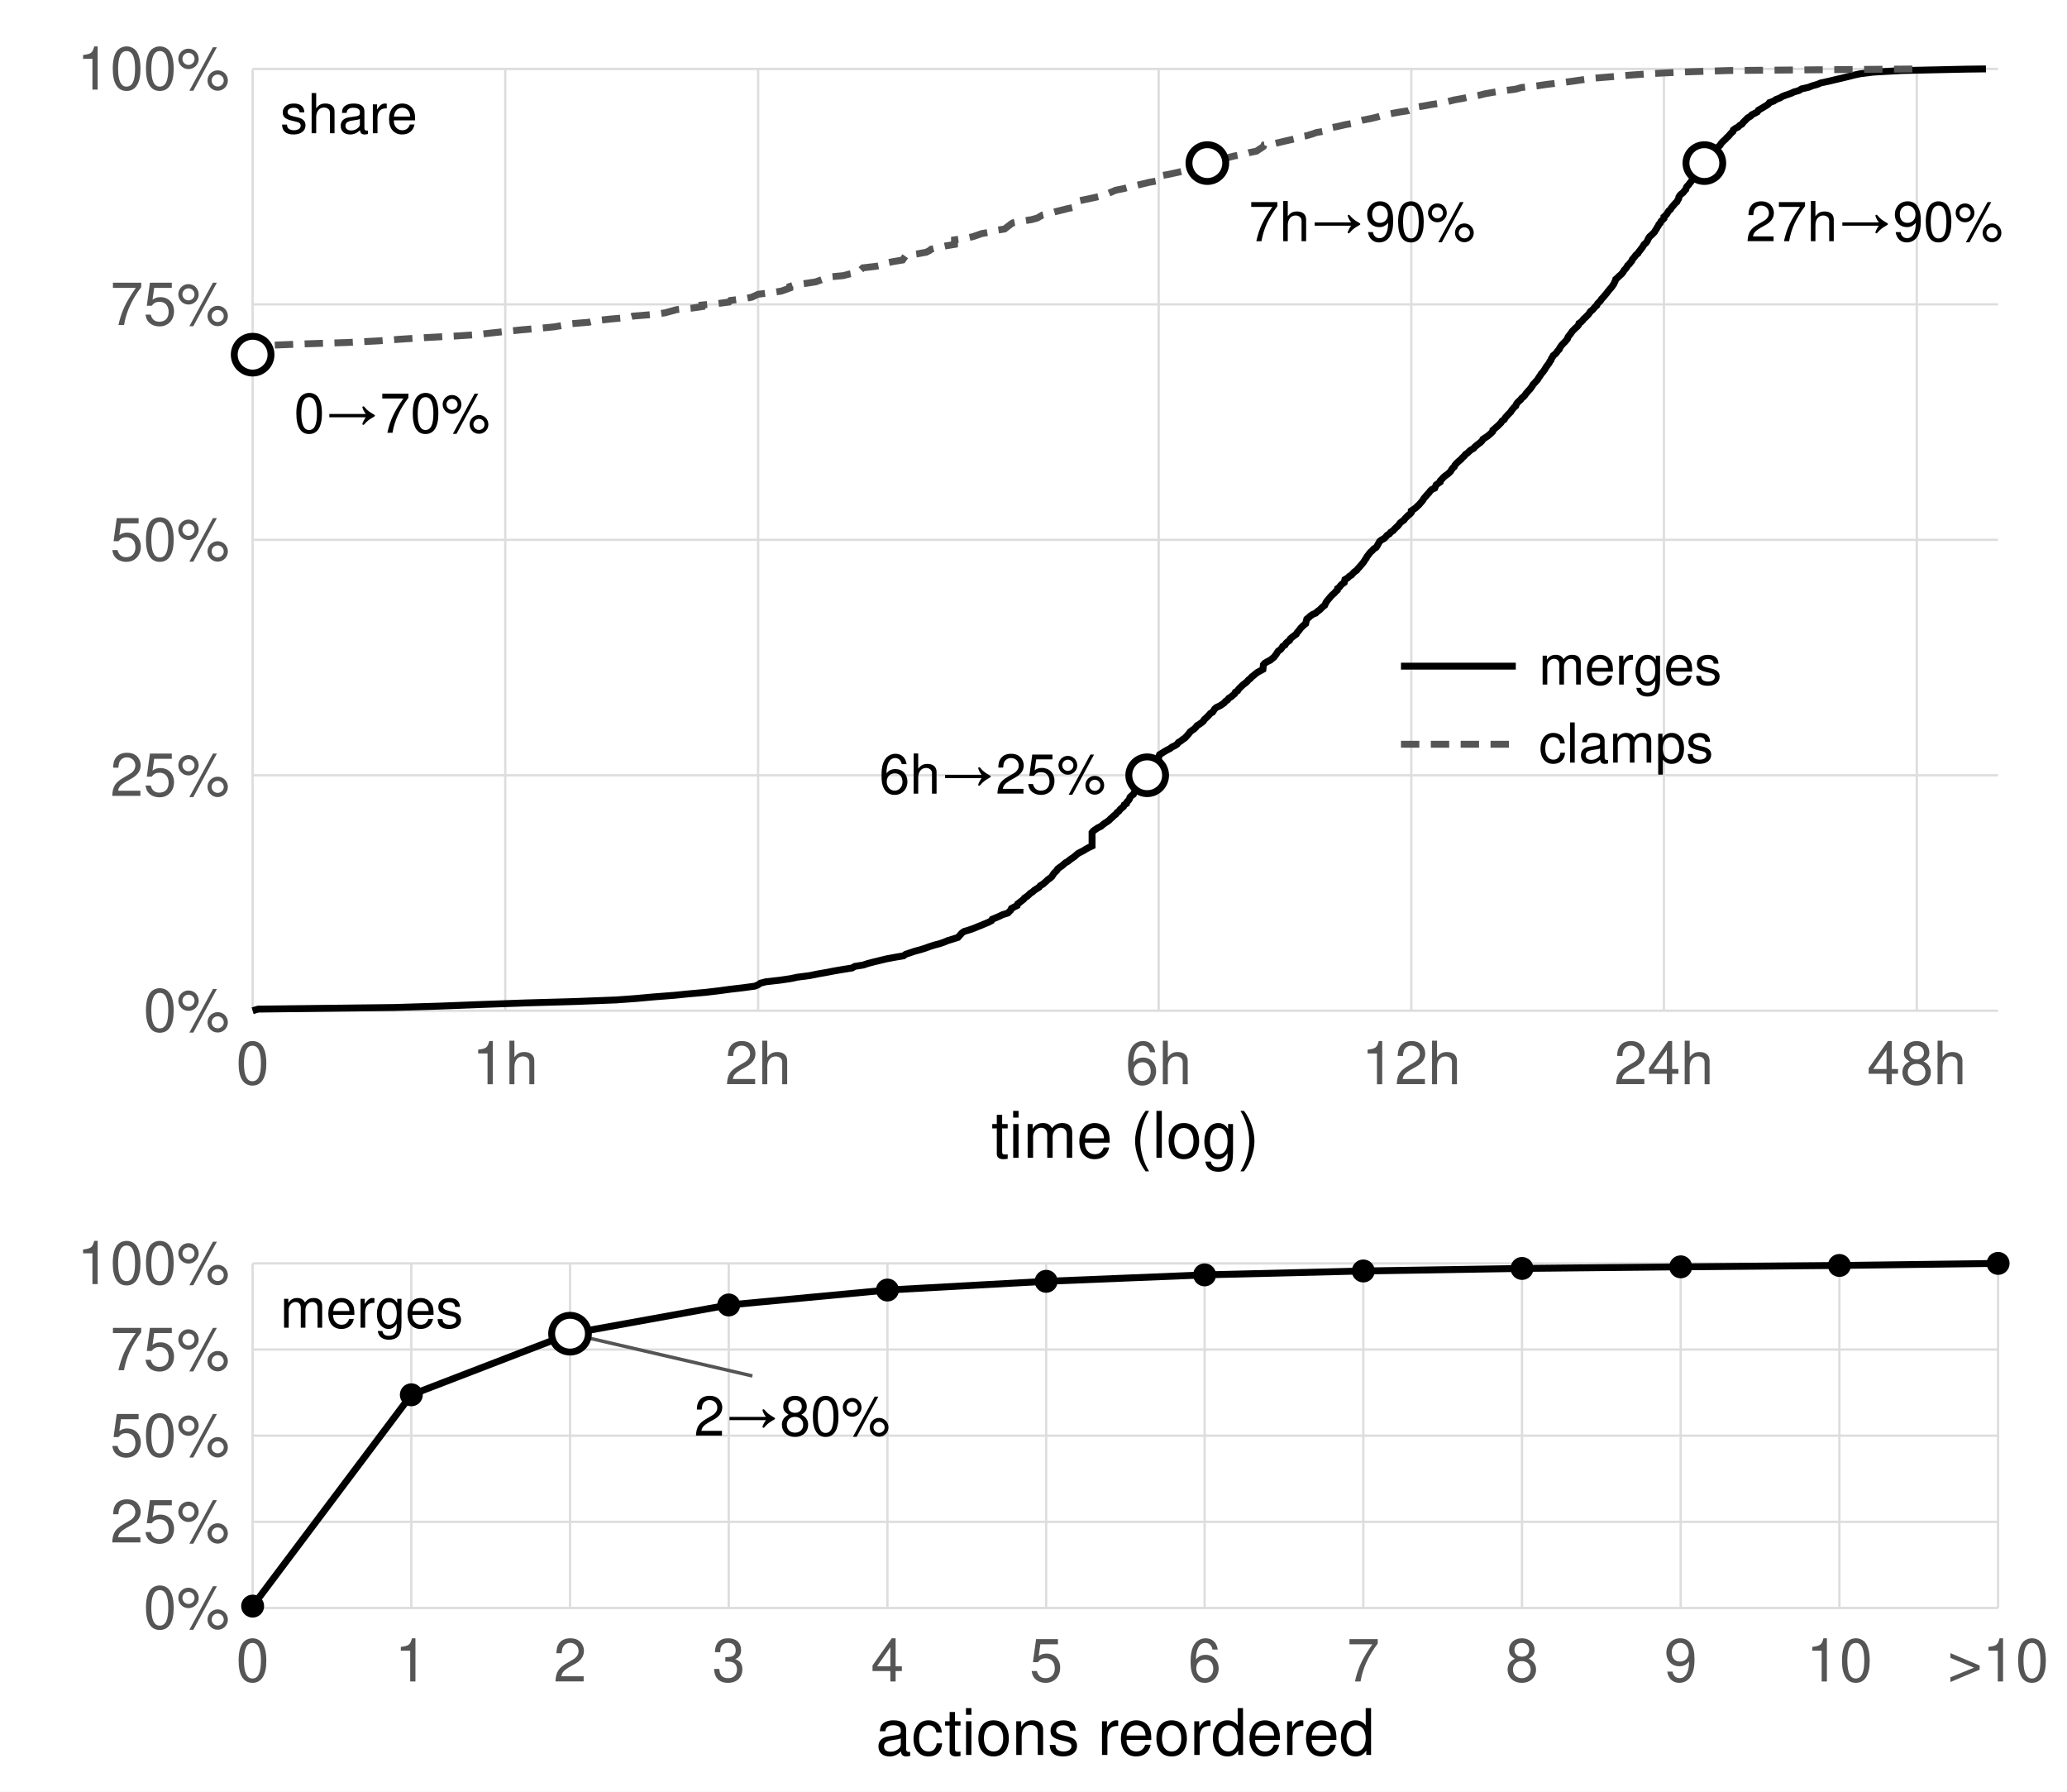
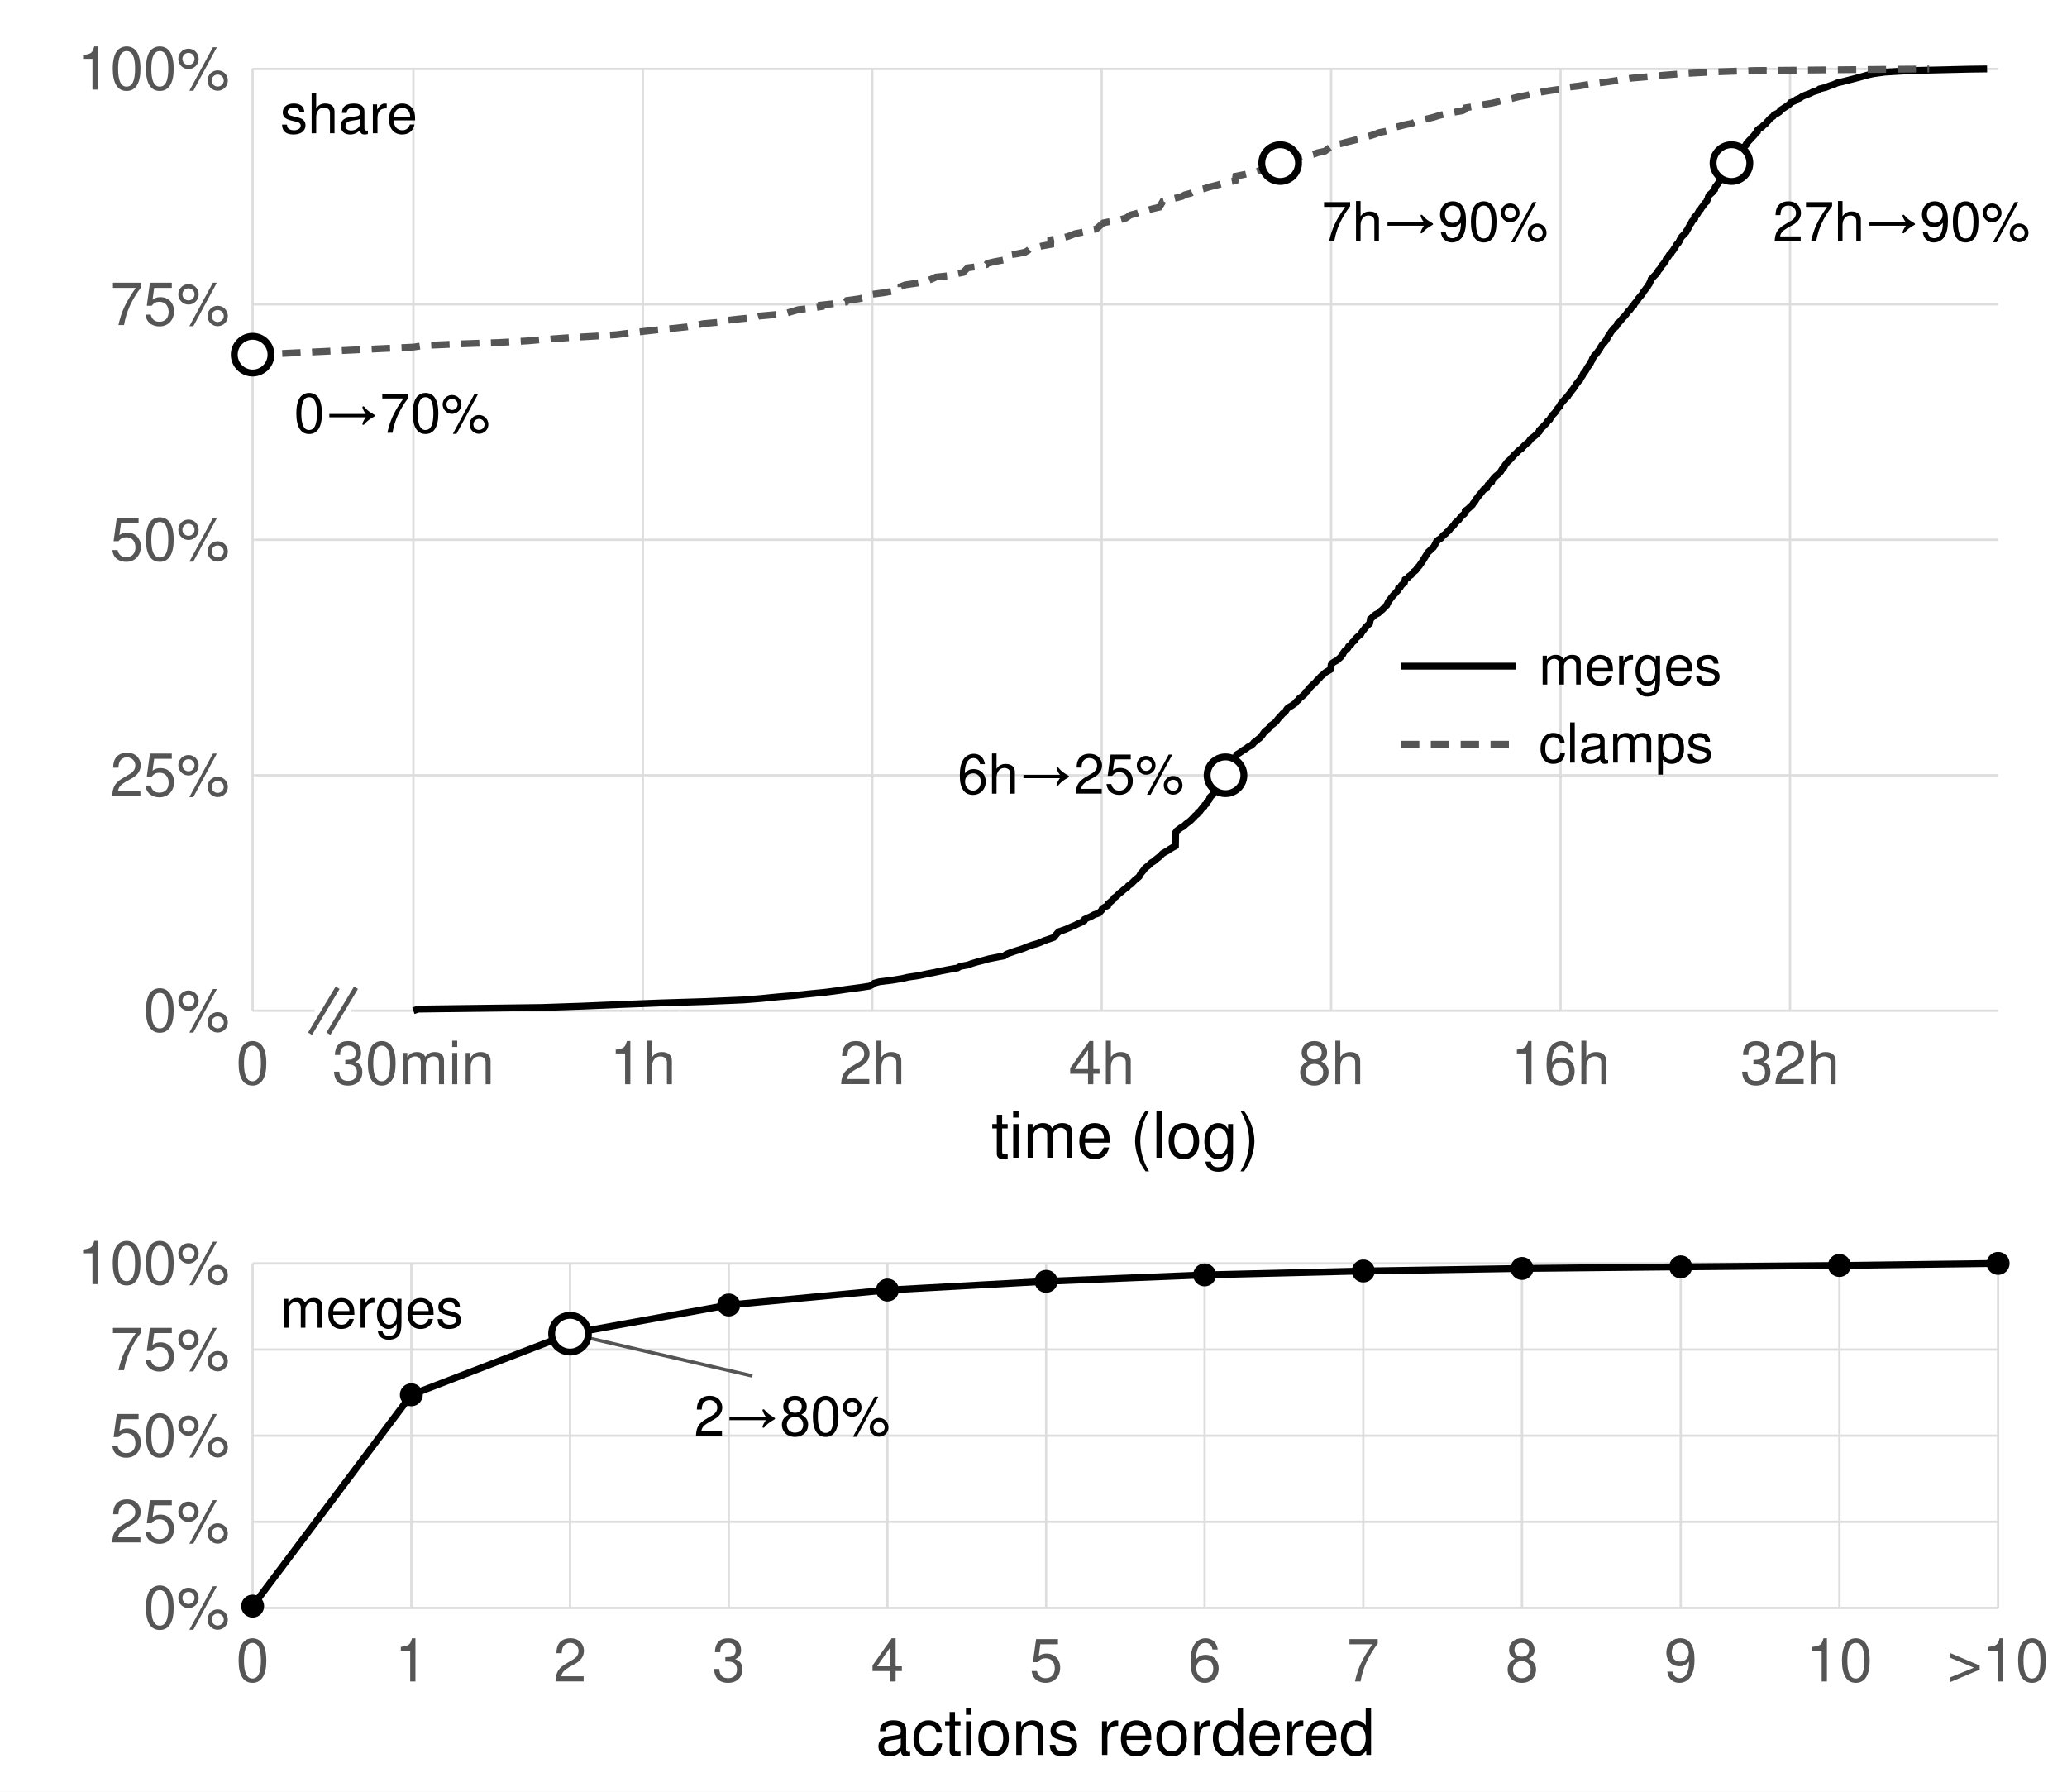
<svg xmlns="http://www.w3.org/2000/svg" width="900" height="780" viewBox="0 0 900 780">
  <rect width="900" height="780" fill="#ffffff" />
  <line x1="110" x2="870" y1="440.0" y2="440.0" stroke="#dddddd" />
  <text x="100.0" y="449.0" font-family="Helvetica, Arial, sans-serif" font-size="26" text-anchor="end" fill="#555555">0%</text>
  <line x1="110" x2="870" y1="337.5" y2="337.5" stroke="#dddddd" />
  <text x="100.0" y="346.5" font-family="Helvetica, Arial, sans-serif" font-size="26" text-anchor="end" fill="#555555">25%</text>
  <line x1="110" x2="870" y1="235.0" y2="235.0" stroke="#dddddd" />
  <text x="100.0" y="244.0" font-family="Helvetica, Arial, sans-serif" font-size="26" text-anchor="end" fill="#555555">50%</text>
  <line x1="110" x2="870" y1="132.5" y2="132.5" stroke="#dddddd" />
  <text x="100.0" y="141.5" font-family="Helvetica, Arial, sans-serif" font-size="26" text-anchor="end" fill="#555555">75%</text>
  <line x1="110" x2="870" y1="30.0" y2="30.0" stroke="#dddddd" />
  <text x="100.0" y="39.0" font-family="Helvetica, Arial, sans-serif" font-size="26" text-anchor="end" fill="#555555">100%</text>
  <line y1="30" y2="440" x1="110.0" x2="110.0" stroke="#dddddd" />
  <text x="110.0" y="472.0" font-family="Helvetica, Arial, sans-serif" font-size="26" text-anchor="middle" fill="#555555">0</text>
-   <line y1="30" y2="440" x1="220.0" x2="220.0" stroke="#dddddd" />
-   <text x="220.0" y="472.0" font-family="Helvetica, Arial, sans-serif" font-size="26" text-anchor="middle" fill="#555555">1h</text>
-   <line y1="30" y2="440" x1="330.1" x2="330.1" stroke="#dddddd" />
-   <text x="330.1" y="472.0" font-family="Helvetica, Arial, sans-serif" font-size="26" text-anchor="middle" fill="#555555">2h</text>
-   <line y1="30" y2="440" x1="504.5" x2="504.5" stroke="#dddddd" />
-   <text x="504.5" y="472.0" font-family="Helvetica, Arial, sans-serif" font-size="26" text-anchor="middle" fill="#555555">6h</text>
-   <line y1="30" y2="440" x1="614.5" x2="614.5" stroke="#dddddd" />
-   <text x="614.5" y="472.0" font-family="Helvetica, Arial, sans-serif" font-size="26" text-anchor="middle" fill="#555555">12h</text>
-   <line y1="30" y2="440" x1="724.5" x2="724.5" stroke="#dddddd" />
-   <text x="724.5" y="472.0" font-family="Helvetica, Arial, sans-serif" font-size="26" text-anchor="middle" fill="#555555">24h</text>
-   <line y1="30" y2="440" x1="834.6" x2="834.6" stroke="#dddddd" />
-   <text x="834.6" y="472.0" font-family="Helvetica, Arial, sans-serif" font-size="26" text-anchor="middle" fill="#555555">48h</text>
+   <line y1="30" y2="440" x1="180.0" x2="180.0" stroke="#dddddd" />
+   <text x="180.0" y="472.0" font-family="Helvetica, Arial, sans-serif" font-size="26" text-anchor="middle" fill="#555555">30min</text>
+   <line y1="30" y2="440" x1="279.9" x2="279.9" stroke="#dddddd" />
+   <text x="279.9" y="472.0" font-family="Helvetica, Arial, sans-serif" font-size="26" text-anchor="middle" fill="#555555">1h</text>
+   <line y1="30" y2="440" x1="379.8" x2="379.8" stroke="#dddddd" />
+   <text x="379.8" y="472.0" font-family="Helvetica, Arial, sans-serif" font-size="26" text-anchor="middle" fill="#555555">2h</text>
+   <line y1="30" y2="440" x1="479.7" x2="479.7" stroke="#dddddd" />
+   <text x="479.7" y="472.0" font-family="Helvetica, Arial, sans-serif" font-size="26" text-anchor="middle" fill="#555555">4h</text>
+   <line y1="30" y2="440" x1="579.6" x2="579.6" stroke="#dddddd" />
+   <text x="579.6" y="472.0" font-family="Helvetica, Arial, sans-serif" font-size="26" text-anchor="middle" fill="#555555">8h</text>
+   <line y1="30" y2="440" x1="679.5" x2="679.5" stroke="#dddddd" />
+   <text x="679.5" y="472.0" font-family="Helvetica, Arial, sans-serif" font-size="26" text-anchor="middle" fill="#555555">16h</text>
+   <line y1="30" y2="440" x1="779.4" x2="779.4" stroke="#dddddd" />
+   <text x="779.4" y="472.0" font-family="Helvetica, Arial, sans-serif" font-size="26" text-anchor="middle" fill="#555555">32h</text>
  <text x="490.0" y="504.0" font-family="Helvetica, Arial, sans-serif" font-size="28" text-anchor="middle" fill="#000000">time (log)</text>
  <text x="122.0" y="58.0" font-family="Helvetica, Arial, sans-serif" font-size="24" text-anchor="start" fill="#000000">share</text>
-   <polyline fill="none" stroke="#000000" stroke-width="3" points="110.0,440.0 112.4,439.3 171.6,438.6 191.2,438.0 209.2,437.3 229.0,436.6 250.4,436.0 268.4,435.3 276.7,434.7 284.4,434.0 293.5,433.3 299.4,432.7 307.3,432.0 313.2,431.3 317.6,430.7 323.6,430.0 328.7,429.3 330.1,428.7 331.1,428.0 333.5,427.4 339.7,426.7 344.4,426.0 347.2,425.4 352.6,424.7 356.0,424.0 359.5,423.4 363.1,422.7 366.6,422.1 371.0,421.4 372.2,420.7 375.9,420.1 378.0,419.4 380.7,418.7 383.2,418.1 386.1,417.4 389.9,416.7 393.4,416.1 394.4,415.4 396.2,414.8 398.3,414.1 400.9,413.4 402.8,412.8 404.7,412.1 406.9,411.4 409.2,410.8 411.2,410.1 412.6,409.5 414.9,408.8 417.1,408.1 418.9,406.1 419.8,405.5 422.1,404.8 424.1,404.1 425.5,403.5 427.3,402.8 428.7,402.2 430.4,401.5 431.7,400.8 432.0,400.2 433.7,399.5 435.3,398.8 436.5,398.2 438.8,397.5 440.1,396.2 440.4,395.5 441.5,394.9 442.9,394.2 443.1,393.5 443.9,392.9 445.7,391.5 446.1,390.9 447.2,390.2 447.9,389.6 448.6,388.9 449.7,388.2 450.3,387.6 451.4,386.9 452.5,386.2 452.9,385.6 454.1,384.9 454.9,384.2 455.6,383.6 456.3,382.9 457.2,382.3 458.0,381.6 458.8,380.3 459.5,379.6 460.2,378.9 460.5,378.3 461.4,377.6 462.3,377.0 463.1,376.3 463.9,375.6 465.0,375.0 465.8,374.3 466.8,373.6 467.7,373.0 468.5,372.3 469.3,371.6 470.4,371.0 471.8,370.3 472.7,369.7 474.0,369.0 475.5,368.3 475.5,362.4 476.1,361.7 477.1,361.0 478.0,360.4 479.4,359.7 480.2,359.0 481.0,358.4 482.1,357.7 482.9,357.1 483.6,356.4 484.4,355.7 485.0,355.1 485.9,354.4 486.4,353.7 487.2,353.1 487.7,352.4 488.5,351.7 489.2,351.1 489.5,350.4 490.5,349.8 490.7,349.1 491.4,348.4 491.8,347.8 492.0,347.1 492.7,346.4 493.5,345.8 493.8,345.1 494.4,344.5 494.9,343.8 495.4,343.1 495.7,342.5 496.5,341.8 496.9,341.1 497.7,340.5 497.9,339.8 498.3,339.1 498.6,338.5 499.1,337.8 499.9,337.2 500.6,335.8 501.0,335.2 501.9,334.5 502.5,333.8 503.1,333.2 503.5,332.5 504.2,331.9 504.5,329.9 504.6,329.2 504.9,328.5 505.9,327.9 507.0,327.2 508.2,326.5 509.4,325.9 510.3,325.2 511.6,324.6 512.6,323.9 513.1,323.2 514.1,322.6 515.0,321.9 516.0,321.2 517.2,319.9 517.7,319.3 518.2,318.6 519.1,317.9 520.0,317.3 520.7,316.6 521.2,315.9 522.2,315.3 523.2,314.6 524.0,313.9 524.3,313.3 525.1,312.6 525.7,312.0 526.4,311.3 527.0,310.6 528.0,310.0 528.9,308.6 529.6,308.0 531.1,307.3 532.2,306.6 533.0,306.0 533.6,305.3 534.5,304.7 535.0,304.0 536.1,303.3 536.8,302.7 537.6,302.0 537.9,301.3 538.9,300.7 539.3,300.0 539.9,299.4 540.6,298.7 541.4,298.0 542.2,297.4 543.0,296.7 543.6,296.0 544.4,295.4 545.0,294.7 545.9,294.0 546.6,293.4 547.5,292.7 548.6,292.1 549.9,291.4 550.1,289.4 550.7,288.7 551.7,288.1 553.1,287.4 553.8,286.8 554.7,286.1 555.2,285.4 555.7,284.8 556.1,284.1 556.6,283.4 557.5,282.8 558.1,282.1 558.5,281.4 559.5,280.8 559.9,280.1 560.5,279.5 561.5,278.8 561.8,278.1 562.5,277.5 563.4,276.8 564.4,276.1 564.7,275.5 565.3,274.8 565.8,274.2 566.3,273.5 567.0,272.8 567.6,272.2 568.5,271.5 568.8,270.2 569.0,269.5 569.9,268.8 570.5,268.2 571.5,267.5 572.9,266.9 573.6,266.2 574.6,265.5 575.2,264.9 575.9,264.2 576.8,263.5 577.4,262.2 577.9,261.5 578.4,260.9 579.0,260.2 579.5,259.6 580.2,258.9 581.0,258.2 581.5,257.6 582.3,256.9 582.4,256.2 583.2,255.6 583.7,254.9 584.3,254.3 585.3,253.6 585.6,252.3 586.8,251.6 587.5,250.9 588.5,250.3 589.1,249.6 589.8,248.9 590.7,248.3 591.2,247.6 591.8,247.0 592.4,246.3 593.0,245.6 593.5,245.0 594.0,244.3 594.4,243.6 594.9,243.0 595.2,242.3 595.7,241.7 596.2,241.0 596.8,240.3 597.5,239.7 598.1,239.0 599.2,238.3 599.6,237.7 600.7,235.7 601.6,235.0 602.7,234.4 603.4,233.7 604.0,233.0 605.0,232.4 605.5,231.7 606.6,231.0 607.1,230.4 607.8,229.7 608.5,229.1 609.1,228.4 609.6,227.7 610.3,227.1 611.3,226.4 611.8,225.7 612.4,225.1 613.1,224.4 614.0,223.7 614.5,223.1 614.5,222.4 615.4,221.8 616.4,221.1 617.1,220.4 617.8,219.8 618.4,219.1 619.0,218.4 619.5,217.8 619.9,217.1 620.4,216.5 621.0,215.8 621.6,215.1 622.2,214.5 622.7,213.8 623.4,213.1 624.7,212.5 625.0,211.8 625.3,211.1 626.1,210.5 627.1,209.8 627.2,209.2 627.9,208.5 628.5,207.8 629.2,207.2 630.2,206.5 631.0,205.8 631.6,205.2 632.0,204.5 632.5,203.8 633.2,203.2 633.5,202.5 634.0,201.9 634.7,201.2 635.5,200.5 636.2,199.9 636.8,199.2 637.6,198.5 638.0,197.9 639.0,197.2 639.6,196.6 640.4,195.9 641.6,195.2 642.1,194.6 642.9,193.9 643.8,193.2 644.6,192.6 645.3,191.9 645.7,191.2 646.6,190.6 647.7,189.9 648.4,189.3 649.2,188.6 649.9,187.9 650.0,187.3 650.8,186.6 651.6,185.9 652.3,185.3 653.0,184.6 653.6,184.0 654.0,183.3 655.0,182.6 655.3,182.0 655.9,181.3 656.5,180.6 657.1,180.0 657.8,179.3 658.2,178.6 658.7,178.0 659.3,177.3 660.0,176.7 660.2,176.0 660.7,175.3 661.3,174.7 662.1,174.0 662.6,173.3 663.4,172.7 664.0,172.0 664.4,171.4 665.0,170.7 665.6,170.0 666.2,169.4 666.7,168.7 667.2,168.0 667.5,167.4 668.2,166.7 668.8,166.0 669.4,165.4 669.8,164.7 670.2,164.1 670.7,163.4 671.1,162.7 671.7,162.1 672.2,161.4 672.7,160.7 673.0,160.1 673.5,159.4 674.0,158.7 674.5,158.1 674.8,157.4 675.3,156.8 675.5,156.1 676.0,155.4 676.3,154.8 677.2,154.1 677.8,153.4 678.2,152.8 678.9,152.1 679.1,151.5 679.6,150.8 680.1,150.1 680.7,149.5 681.4,148.8 682.0,148.1 682.5,147.5 682.7,146.8 683.2,146.1 683.7,145.5 684.2,144.8 684.6,144.2 685.3,143.5 686.0,142.8 686.7,142.2 687.3,141.5 687.5,140.8 688.4,140.2 689.1,139.5 689.5,138.9 690.3,138.2 691.0,137.5 691.6,136.9 692.1,136.2 692.6,135.5 693.4,134.9 694.0,134.2 694.6,133.5 695.3,132.9 695.6,132.2 696.2,131.6 696.9,130.9 697.3,130.2 697.9,129.6 698.5,128.9 699.1,128.2 699.6,127.6 700.1,126.9 700.6,126.3 701.2,125.6 701.8,124.9 702.2,124.3 702.7,123.6 703.0,122.9 703.3,122.3 703.5,121.6 704.3,120.9 704.9,120.3 705.7,119.6 706.3,119.0 706.8,118.3 707.2,117.6 707.8,117.0 708.3,116.3 708.7,115.6 709.4,115.0 709.9,114.3 710.5,113.6 710.7,113.0 711.3,112.3 711.8,111.7 712.3,111.0 713.2,110.3 713.5,109.7 714.1,109.0 714.6,108.3 715.1,107.7 715.5,107.0 715.9,106.4 716.7,105.7 717.2,105.0 717.8,103.7 718.3,103.0 719.0,102.4 719.7,101.7 720.4,101.0 720.7,100.4 721.2,99.7 721.5,99.1 722.0,98.4 722.3,97.7 722.9,97.1 723.2,96.4 723.9,95.7 724.5,95.1 724.5,94.4 725.2,93.8 725.8,93.1 726.2,92.4 726.6,91.8 727.4,91.1 727.8,90.4 728.3,89.8 728.9,89.1 729.5,88.4 730.2,87.8 730.5,87.1 730.9,86.5 731.0,85.8 731.4,85.1 732.0,84.5 732.9,83.8 733.4,83.1 734.0,82.5 734.2,81.8 734.5,81.2 735.2,80.5 735.7,79.8 736.2,79.2 736.7,78.5 737.2,77.8 737.4,77.2 738.2,76.5 738.6,75.8 739.1,75.2 739.8,74.5 740.3,73.9 740.5,73.2 740.9,72.5 741.3,71.9 742.1,71.2 742.4,70.5 743.1,69.9 743.2,69.2 743.8,68.6 744.6,67.9 745.3,67.2 745.9,66.6 746.6,65.9 746.8,65.2 747.4,64.6 748.2,63.9 749.0,63.2 749.3,62.6 749.9,61.9 750.5,61.3 751.3,60.6 751.9,59.9 752.6,59.3 753.2,58.6 753.8,57.9 754.5,57.3 754.7,56.6 755.6,55.9 756.8,55.3 757.5,54.6 758.5,54.0 759.0,53.3 759.7,52.6 760.3,52.0 761.0,51.3 762.2,50.6 762.7,50.0 764.1,49.3 765.2,48.7 765.6,48.0 766.8,47.3 767.8,46.7 769.0,46.0 770.0,45.3 770.4,44.7 772.3,44.0 773.3,43.3 774.9,42.7 776.1,42.0 777.6,41.4 779.7,40.7 781.2,40.0 783.3,39.4 784.4,38.7 787.5,38.0 789.0,37.4 791.4,36.7 792.8,36.1 796.1,35.4 799.0,34.7 801.6,34.1 804.5,33.4 807.2,32.7 810.0,32.1 815.7,31.4 828.2,30.7 856.3,30.1 864.7,30.0" />
-   <polyline fill="none" stroke="#555555" stroke-width="3" stroke-dasharray="8 5" points="110.0,154.4 110.0,151.1 115.3,150.4 132.7,149.7 151.3,149.1 164.7,148.4 173.8,147.7 184.6,147.0 198.0,146.3 207.3,145.7 213.6,145.0 220.0,144.3 227.0,143.6 233.9,143.0 241.2,142.3 245.4,141.6 249.0,140.9 256.3,140.3 259.1,139.6 265.7,138.9 273.6,138.2 275.7,137.6 284.4,136.9 289.5,136.2 294.6,134.8 300.8,134.2 305.6,133.5 305.6,132.8 312.8,132.1 317.4,131.5 318.0,130.8 323.6,130.1 327.3,129.4 330.1,128.1 335.9,127.4 340.3,126.7 343.9,125.4 343.9,124.7 345.9,124.0 351.3,123.3 355.2,122.7 359.0,121.3 360.7,120.6 367.1,120.0 369.8,119.3 373.6,118.6 375.7,116.6 381.7,115.9 384.8,115.2 385.4,114.6 388.8,113.9 393.0,113.2 394.4,111.2 399.5,110.5 403.3,109.8 404.7,109.1 405.4,108.5 408.3,107.8 411.4,107.1 415.6,106.4 415.6,104.4 420.6,103.7 423.7,103.0 427.4,101.7 431.5,101.0 433.6,100.3 437.4,99.7 440.1,97.6 441.0,97.0 444.8,96.3 449.2,95.6 451.7,94.9 453.9,93.6 456.9,92.9 459.3,92.2 462.2,91.5 464.5,90.9 467.7,90.2 469.0,88.2 469.5,87.5 472.8,86.8 476.1,86.1 478.7,85.5 480.0,84.8 482.8,84.1 485.8,82.8 489.3,82.1 491.8,81.4 494.8,80.7 497.8,80.0 500.2,79.4 504.1,78.7 504.5,76.7 508.3,76.0 511.6,75.3 514.7,74.6 516.5,74.0 518.3,73.3 521.2,72.6 525.7,71.9 525.7,71.3 528.1,70.6 530.4,69.9 533.4,69.2 535.1,68.5 537.4,67.9 541.6,67.2 543.7,66.5 547.1,65.8 550.1,63.8 550.4,63.1 555.0,62.5 557.9,61.8 560.9,61.1 564.0,60.4 565.2,59.7 568.8,59.1 571.2,58.4 573.2,57.7 577.1,57.0 579.1,55.7 582.7,55.0 585.6,54.3 589.0,53.7 590.6,53.0 593.3,52.3 596.9,51.6 599.4,51.0 601.8,50.3 604.9,49.6 608.7,48.9 613.1,48.2 614.5,47.6 614.8,46.9 619.5,46.2 623.3,45.5 627.3,44.9 630.5,44.2 633.2,43.5 637.1,42.8 639.8,42.2 643.9,41.5 646.7,40.8 650.7,40.1 654.6,39.5 660.0,38.8 662.4,38.1 669.1,37.4 673.8,36.7 678.9,36.1 684.4,35.4 689.2,34.7 694.3,34.0 701.8,33.4 709.8,32.7 719.7,32.0 734.0,31.3 752.8,30.7 836.9,30.0" />
+   <rect x="137.0" y="428.0" width="16" height="24" fill="#ffffff" />
+   <line x1="135.0" y1="450.0" x2="147.0" y2="430.0" stroke="#555555" stroke-width="2" />
+   <line x1="143.0" y1="450.0" x2="155.0" y2="430.0" stroke="#555555" stroke-width="2" />
+   <polyline fill="none" stroke="#000000" stroke-width="3" points="180.0,440.0 182.1,439.3 235.9,438.6 253.7,438.0 270.1,437.3 288.0,436.6 307.5,436.0 323.8,435.3 331.3,434.7 338.3,434.0 346.6,433.3 351.9,432.7 359.1,432.0 364.5,431.3 368.5,430.7 373.9,430.0 378.6,429.3 379.8,428.7 380.7,428.0 382.9,427.4 388.6,426.7 392.8,426.0 395.4,425.4 400.2,424.7 403.4,424.0 406.5,423.4 409.8,422.7 412.9,422.1 416.9,421.4 418.1,420.7 421.4,420.1 423.3,419.4 425.7,418.7 428.1,418.1 430.6,417.4 434.2,416.7 437.3,416.1 438.2,415.4 439.8,414.8 441.8,414.1 444.1,413.4 445.8,412.8 447.5,412.1 449.5,411.4 451.6,410.8 453.4,410.1 454.7,409.5 456.8,408.8 458.8,408.1 460.5,406.1 461.3,405.5 463.4,404.8 465.1,404.1 466.4,403.5 468.1,402.8 469.3,402.2 470.9,401.5 472.1,400.8 472.3,400.2 473.8,399.5 475.4,398.8 476.4,398.2 478.5,397.5 479.7,396.2 480.0,395.5 481.0,394.9 482.3,394.2 482.4,393.5 483.2,392.9 484.8,391.5 485.1,390.9 486.1,390.2 486.7,389.6 487.4,388.9 488.4,388.2 489.0,387.6 489.9,386.9 490.9,386.2 491.3,385.6 492.4,384.9 493.1,384.2 493.7,383.6 494.4,382.9 495.2,382.3 496.0,381.6 496.7,380.3 497.3,379.6 497.9,378.9 498.3,378.3 499.0,377.6 499.8,377.0 500.6,376.3 501.3,375.6 502.3,375.0 503.1,374.3 504.0,373.6 504.8,373.0 505.5,372.3 506.2,371.6 507.2,371.0 508.5,370.3 509.3,369.7 510.5,369.0 511.8,368.3 511.9,362.4 512.4,361.7 513.3,361.0 514.1,360.4 515.4,359.7 516.1,359.0 516.8,358.4 517.8,357.7 518.5,357.1 519.2,356.4 519.9,355.7 520.4,355.1 521.3,354.4 521.7,353.7 522.5,353.1 523.0,352.4 523.6,351.7 524.3,351.1 524.6,350.4 525.5,349.8 525.6,349.1 526.3,348.4 526.7,347.8 526.8,347.1 527.5,346.4 528.2,345.8 528.4,345.1 529.0,344.5 529.4,343.8 529.9,343.1 530.2,342.5 530.9,341.8 531.3,341.1 532.0,340.5 532.2,339.8 532.5,339.1 532.8,338.5 533.3,337.8 534.0,337.2 534.7,335.8 535.0,335.2 535.8,334.5 536.3,333.8 536.9,333.2 537.2,332.5 537.9,331.9 538.1,329.9 538.2,329.2 538.5,328.5 539.5,327.9 540.5,327.2 541.5,326.5 542.6,325.9 543.4,325.2 544.6,324.6 545.5,323.9 546.0,323.2 546.9,322.6 547.7,321.9 548.6,321.2 549.7,319.9 550.1,319.3 550.6,318.6 551.4,317.9 552.2,317.3 552.8,316.6 553.3,315.9 554.2,315.3 555.1,314.6 555.8,313.9 556.2,313.3 556.8,312.6 557.4,312.0 558.0,311.3 558.6,310.6 559.5,310.0 560.4,308.6 561.0,308.0 562.3,307.3 563.3,306.6 564.1,306.0 564.6,305.3 565.4,304.7 565.8,304.0 566.8,303.3 567.5,302.7 568.2,302.0 568.5,301.3 569.4,300.7 569.7,300.0 570.3,299.4 571.0,298.7 571.7,298.0 572.4,297.4 573.1,296.7 573.6,296.0 574.4,295.4 574.9,294.7 575.7,294.0 576.4,293.4 577.2,292.7 578.2,292.1 579.4,291.4 579.6,289.4 580.1,288.7 581.0,288.1 582.3,287.4 582.9,286.8 583.7,286.1 584.2,285.4 584.7,284.8 585.0,284.1 585.5,283.4 586.3,282.8 586.9,282.1 587.2,281.4 588.1,280.8 588.5,280.1 589.0,279.5 589.9,278.8 590.2,278.1 590.8,277.5 591.6,276.8 592.5,276.1 592.8,275.5 593.3,274.8 593.8,274.2 594.3,273.5 594.9,272.8 595.5,272.2 596.3,271.5 596.6,270.2 596.7,269.5 597.5,268.8 598.1,268.2 599.0,267.5 600.2,266.9 600.9,266.2 601.8,265.5 602.4,264.9 603.0,264.2 603.8,263.5 604.4,262.2 604.8,261.5 605.3,260.9 605.8,260.2 606.3,259.6 606.9,258.9 607.6,258.2 608.1,257.6 608.8,256.9 608.9,256.2 609.7,255.6 610.1,254.9 610.7,254.3 611.5,253.6 611.8,252.3 612.9,251.6 613.5,250.9 614.4,250.3 615.0,249.6 615.6,248.9 616.4,248.3 616.9,247.6 617.4,247.0 618.0,246.3 618.5,245.6 618.9,245.0 619.4,244.3 619.8,243.6 620.2,243.0 620.6,242.3 621.0,241.7 621.4,241.0 621.9,240.3 622.6,239.7 623.2,239.0 624.1,238.3 624.5,237.7 625.5,235.7 626.3,235.0 627.3,234.4 627.9,233.7 628.5,233.0 629.4,232.4 629.9,231.7 630.9,231.0 631.3,230.4 631.9,229.7 632.6,229.1 633.2,228.4 633.6,227.7 634.2,227.1 635.1,226.4 635.6,225.7 636.1,225.1 636.7,224.4 637.6,223.7 638.0,223.1 638.0,222.4 638.9,221.8 639.7,221.1 640.4,220.4 641.1,219.8 641.5,219.1 642.1,218.4 642.5,217.8 642.9,217.1 643.4,216.5 643.9,215.8 644.5,215.1 645.0,214.5 645.5,213.8 646.1,213.1 647.3,212.5 647.5,211.8 647.9,211.1 648.6,210.5 649.5,209.8 649.6,209.2 650.2,208.5 650.8,207.8 651.4,207.2 652.3,206.5 653.0,205.8 653.5,205.2 653.9,204.5 654.4,203.8 655.0,203.2 655.3,202.5 655.8,201.9 656.3,201.2 657.1,200.5 657.7,199.9 658.3,199.2 659.0,198.5 659.4,197.9 660.3,197.2 660.8,196.6 661.6,195.9 662.6,195.2 663.1,194.6 663.8,193.9 664.6,193.2 665.4,192.6 666.0,191.9 666.4,191.2 667.2,190.6 668.1,189.9 668.8,189.3 669.5,188.6 670.2,187.9 670.3,187.3 671.0,186.6 671.7,185.9 672.3,185.3 673.0,184.6 673.5,184.0 673.9,183.3 674.8,182.6 675.1,182.0 675.6,181.3 676.1,180.6 676.7,180.0 677.3,179.3 677.7,178.6 678.1,178.0 678.7,177.3 679.3,176.7 679.5,176.0 680.0,175.3 680.5,174.7 681.2,174.0 681.7,173.3 682.5,172.7 682.9,172.0 683.4,171.4 683.9,170.7 684.4,170.0 684.9,169.4 685.4,168.7 685.9,168.0 686.2,167.4 686.8,166.7 687.3,166.0 687.9,165.4 688.2,164.7 688.6,164.1 689.1,163.4 689.4,162.7 689.9,162.1 690.4,161.4 690.8,160.7 691.1,160.1 691.6,159.4 692.1,158.7 692.5,158.1 692.8,157.4 693.2,156.8 693.4,156.1 693.9,155.4 694.2,154.8 695.0,154.1 695.5,153.4 695.9,152.8 696.5,152.1 696.7,151.5 697.2,150.8 697.6,150.1 698.2,149.5 698.8,148.8 699.3,148.1 699.7,147.5 700.0,146.8 700.4,146.1 700.9,145.5 701.3,144.8 701.7,144.2 702.3,143.5 702.9,142.8 703.6,142.2 704.1,141.5 704.3,140.8 705.1,140.2 705.7,139.5 706.2,138.9 706.8,138.2 707.5,137.5 708.0,136.9 708.5,136.2 709.0,135.5 709.7,134.9 710.2,134.2 710.7,133.5 711.4,132.9 711.7,132.2 712.2,131.6 712.9,130.9 713.2,130.2 713.7,129.6 714.3,128.9 714.9,128.2 715.3,127.6 715.7,126.9 716.2,126.3 716.7,125.6 717.3,124.9 717.6,124.3 718.1,123.6 718.4,122.9 718.7,122.3 718.9,121.6 719.6,120.9 720.1,120.3 720.8,119.6 721.4,119.0 721.8,118.3 722.2,117.6 722.8,117.0 723.2,116.3 723.6,115.6 724.2,115.0 724.7,114.3 725.2,113.6 725.4,113.0 725.9,112.3 726.4,111.7 726.8,111.0 727.6,110.3 727.9,109.7 728.5,109.0 728.9,108.3 729.4,107.7 729.7,107.0 730.1,106.4 730.8,105.7 731.2,105.0 731.8,103.7 732.3,103.0 732.9,102.4 733.6,101.7 734.2,101.0 734.4,100.4 734.9,99.7 735.2,99.1 735.6,98.4 735.9,97.7 736.4,97.1 736.7,96.4 737.3,95.7 737.9,95.1 737.9,94.4 738.6,93.8 739.1,93.1 739.5,92.4 739.8,91.8 740.5,91.1 740.9,90.4 741.4,89.8 741.9,89.1 742.4,88.4 743.1,87.8 743.3,87.1 743.7,86.5 743.8,85.8 744.1,85.1 744.7,84.5 745.5,83.8 746.0,83.1 746.6,82.5 746.7,81.8 747.0,81.2 747.6,80.5 748.1,79.8 748.5,79.2 749.0,78.5 749.5,77.8 749.6,77.2 750.4,76.5 750.7,75.8 751.2,75.2 751.8,74.5 752.2,73.9 752.4,73.2 752.8,72.5 753.1,71.9 753.8,71.2 754.1,70.5 754.8,69.9 754.9,69.2 755.5,68.6 756.1,67.9 756.8,67.2 757.3,66.6 757.9,65.9 758.1,65.2 758.7,64.6 759.4,63.9 760.2,63.2 760.4,62.6 761.0,61.9 761.5,61.3 762.2,60.6 762.8,59.9 763.4,59.3 764.0,58.6 764.5,57.9 765.2,57.3 765.3,56.6 766.1,55.9 767.2,55.3 767.8,54.6 768.7,54.0 769.2,53.3 769.9,52.6 770.4,52.0 771.1,51.3 772.1,50.6 772.5,50.0 773.9,49.3 774.8,48.7 775.2,48.0 776.3,47.3 777.2,46.7 778.3,46.0 779.2,45.3 779.6,44.7 781.3,44.0 782.2,43.3 783.7,42.7 784.7,42.0 786.1,41.4 788.0,40.7 789.4,40.0 791.3,39.4 792.3,38.7 795.1,38.0 796.5,37.4 798.6,36.7 799.9,36.1 802.9,35.4 805.6,34.7 807.9,34.1 810.5,33.4 813.0,32.7 815.6,32.1 820.7,31.4 832.1,30.7 857.5,30.1 865.2,30.0" />
+   <polyline fill="none" stroke="#555555" stroke-width="3" stroke-dasharray="8 5" points="110.0,154.4 110.0,154.5 180.0,151.1 184.8,150.4 200.6,149.7 217.5,149.1 229.7,148.4 237.9,147.7 247.7,147.0 259.9,146.3 268.4,145.7 274.0,145.0 279.9,144.3 286.2,143.6 292.5,143.0 299.1,142.3 302.9,141.6 306.2,140.9 312.8,140.3 315.4,139.6 321.4,138.9 328.5,138.2 330.5,137.6 338.3,136.9 342.9,136.2 347.6,134.8 353.2,134.2 357.6,133.5 357.6,132.8 364.1,132.1 368.3,131.5 368.8,130.8 373.9,130.1 377.3,129.4 379.8,128.1 385.1,127.4 389.0,126.7 392.3,125.4 392.3,124.7 394.2,124.0 399.0,123.3 402.6,122.7 406.1,121.3 407.6,120.6 413.5,120.0 415.9,119.3 419.4,118.6 421.3,116.6 426.7,115.9 429.5,115.2 430.0,114.6 433.1,113.9 436.9,113.2 438.2,111.2 442.8,110.5 446.3,109.8 447.5,109.1 448.2,108.5 450.8,107.8 453.6,107.1 457.5,106.4 457.5,104.4 462.0,103.7 464.8,103.0 468.2,101.7 471.9,101.0 473.8,100.3 477.3,99.7 479.7,97.6 480.5,97.0 484.0,96.3 487.9,95.6 490.3,94.9 492.2,93.6 494.9,92.9 497.1,92.2 499.8,91.5 501.8,90.9 504.8,90.2 506.0,88.2 506.4,87.5 509.3,86.8 512.4,86.1 514.7,85.5 515.9,84.8 518.5,84.1 521.2,82.8 524.4,82.1 526.6,81.4 529.4,80.7 532.0,80.0 534.3,79.4 537.8,78.7 538.1,76.7 541.6,76.0 544.6,75.3 547.4,74.6 549.1,74.0 550.7,73.3 553.3,72.6 557.4,71.9 557.4,71.3 559.6,70.6 561.6,69.9 564.4,69.2 565.9,68.5 568.1,67.9 571.8,67.2 573.7,66.5 576.9,65.8 579.6,63.8 579.9,63.1 584.0,62.5 586.6,61.8 589.4,61.1 592.1,60.4 593.3,59.7 596.6,59.1 598.8,58.4 600.5,57.7 604.1,57.0 605.9,55.7 609.1,55.0 611.8,54.3 614.8,53.7 616.3,53.0 618.8,52.3 622.0,51.6 624.3,51.0 626.5,50.3 629.3,49.6 632.8,48.9 636.8,48.2 638.0,47.6 638.3,46.9 642.6,46.2 646.0,45.5 649.7,44.9 652.5,44.2 655.0,43.5 658.6,42.8 661.0,42.2 664.7,41.5 667.3,40.8 670.9,40.1 674.5,39.5 679.4,38.8 681.6,38.1 687.6,37.4 691.9,36.7 696.5,36.1 701.5,35.4 705.8,34.7 710.5,34.0 717.3,33.4 724.5,32.7 733.5,32.0 746.6,31.3 763.6,30.7 840.0,30.0" />
  <line x1="610" x2="660" y1="290" y2="290" stroke="#000000" stroke-width="3" />
  <text x="670.0" y="298.0" font-family="Helvetica, Arial, sans-serif" font-size="24" text-anchor="start" fill="#000000">merges</text>
  <line x1="610" x2="660" y1="324" y2="324" stroke="#555555" stroke-width="3" stroke-dasharray="8 5" />
  <text x="670.0" y="332.0" font-family="Helvetica, Arial, sans-serif" font-size="24" text-anchor="start" fill="#000000">clamps</text>
-   <circle cx="499.5" cy="337.5" r="8" fill="#ffffff" stroke="#000000" stroke-width="3" />
-   <text x="481.5" y="345.5" font-family="Helvetica, Arial, sans-serif" font-size="24" text-anchor="end" fill="#000000">6h→25%</text>
-   <circle cx="742.1" cy="71.0" r="8" fill="#ffffff" stroke="#000000" stroke-width="3" />
-   <text x="760.1" y="105.0" font-family="Helvetica, Arial, sans-serif" font-size="24" text-anchor="start" fill="#000000">27h→90%</text>
+   <circle cx="533.6" cy="337.5" r="8" fill="#ffffff" stroke="#000000" stroke-width="3" />
+   <text x="515.6" y="345.5" font-family="Helvetica, Arial, sans-serif" font-size="24" text-anchor="end" fill="#000000">6h→25%</text>
+   <circle cx="753.9" cy="71.0" r="8" fill="#ffffff" stroke="#000000" stroke-width="3" />
+   <text x="771.9" y="105.0" font-family="Helvetica, Arial, sans-serif" font-size="24" text-anchor="start" fill="#000000">27h→90%</text>
  <circle cx="110.0" cy="154.4" r="8" fill="#ffffff" stroke="#000000" stroke-width="3" />
  <text x="128.0" y="188.4" font-family="Helvetica, Arial, sans-serif" font-size="24" text-anchor="start" fill="#000000">0→70%</text>
-   <circle cx="525.7" cy="71.0" r="8" fill="#ffffff" stroke="#000000" stroke-width="3" />
-   <text x="543.7" y="105.0" font-family="Helvetica, Arial, sans-serif" font-size="24" text-anchor="start" fill="#000000">7h→90%</text>
+   <circle cx="557.4" cy="71.0" r="8" fill="#ffffff" stroke="#000000" stroke-width="3" />
+   <text x="575.4" y="105.0" font-family="Helvetica, Arial, sans-serif" font-size="24" text-anchor="start" fill="#000000">7h→90%</text>
  <g transform="translate(0,520)">
    <line x1="110" x2="870" y1="180.0" y2="180.0" stroke="#dddddd" />
    <text x="100.0" y="189.0" font-family="Helvetica, Arial, sans-serif" font-size="26" text-anchor="end" fill="#555555">0%</text>
    <line x1="110" x2="870" y1="142.5" y2="142.5" stroke="#dddddd" />
    <text x="100.0" y="151.5" font-family="Helvetica, Arial, sans-serif" font-size="26" text-anchor="end" fill="#555555">25%</text>
    <line x1="110" x2="870" y1="105.0" y2="105.0" stroke="#dddddd" />
    <text x="100.0" y="114.0" font-family="Helvetica, Arial, sans-serif" font-size="26" text-anchor="end" fill="#555555">50%</text>
    <line x1="110" x2="870" y1="67.5" y2="67.5" stroke="#dddddd" />
    <text x="100.0" y="76.5" font-family="Helvetica, Arial, sans-serif" font-size="26" text-anchor="end" fill="#555555">75%</text>
    <line x1="110" x2="870" y1="30.0" y2="30.0" stroke="#dddddd" />
    <text x="100.0" y="39.0" font-family="Helvetica, Arial, sans-serif" font-size="26" text-anchor="end" fill="#555555">100%</text>
    <line y1="30" y2="180" x1="110.0" x2="110.0" stroke="#dddddd" />
    <text x="110.0" y="212.0" font-family="Helvetica, Arial, sans-serif" font-size="26" text-anchor="middle" fill="#555555">0</text>
    <line y1="30" y2="180" x1="179.1" x2="179.1" stroke="#dddddd" />
    <text x="179.1" y="212.0" font-family="Helvetica, Arial, sans-serif" font-size="26" text-anchor="middle" fill="#555555">1</text>
    <line y1="30" y2="180" x1="248.2" x2="248.2" stroke="#dddddd" />
    <text x="248.2" y="212.0" font-family="Helvetica, Arial, sans-serif" font-size="26" text-anchor="middle" fill="#555555">2</text>
    <line y1="30" y2="180" x1="317.3" x2="317.3" stroke="#dddddd" />
    <text x="317.3" y="212.0" font-family="Helvetica, Arial, sans-serif" font-size="26" text-anchor="middle" fill="#555555">3</text>
    <line y1="30" y2="180" x1="386.4" x2="386.4" stroke="#dddddd" />
    <text x="386.4" y="212.0" font-family="Helvetica, Arial, sans-serif" font-size="26" text-anchor="middle" fill="#555555">4</text>
    <line y1="30" y2="180" x1="455.5" x2="455.5" stroke="#dddddd" />
    <text x="455.5" y="212.0" font-family="Helvetica, Arial, sans-serif" font-size="26" text-anchor="middle" fill="#555555">5</text>
    <line y1="30" y2="180" x1="524.5" x2="524.5" stroke="#dddddd" />
    <text x="524.5" y="212.0" font-family="Helvetica, Arial, sans-serif" font-size="26" text-anchor="middle" fill="#555555">6</text>
    <line y1="30" y2="180" x1="593.6" x2="593.6" stroke="#dddddd" />
    <text x="593.6" y="212.0" font-family="Helvetica, Arial, sans-serif" font-size="26" text-anchor="middle" fill="#555555">7</text>
    <line y1="30" y2="180" x1="662.7" x2="662.7" stroke="#dddddd" />
    <text x="662.7" y="212.0" font-family="Helvetica, Arial, sans-serif" font-size="26" text-anchor="middle" fill="#555555">8</text>
    <line y1="30" y2="180" x1="731.8" x2="731.8" stroke="#dddddd" />
    <text x="731.8" y="212.0" font-family="Helvetica, Arial, sans-serif" font-size="26" text-anchor="middle" fill="#555555">9</text>
    <line y1="30" y2="180" x1="800.9" x2="800.9" stroke="#dddddd" />
    <text x="800.9" y="212.0" font-family="Helvetica, Arial, sans-serif" font-size="26" text-anchor="middle" fill="#555555">10</text>
    <line y1="30" y2="180" x1="870.0" x2="870.0" stroke="#dddddd" />
    <text x="870.0" y="212.0" font-family="Helvetica, Arial, sans-serif" font-size="26" text-anchor="middle" fill="#555555">&gt;10</text>
    <text x="490.0" y="244.0" font-family="Helvetica, Arial, sans-serif" font-size="28" text-anchor="middle" fill="#000000">actions reordered</text>
    <text x="122.0" y="58.0" font-family="Helvetica, Arial, sans-serif" font-size="24" text-anchor="start" fill="#000000">merges</text>
    <polyline fill="none" stroke="#000000" stroke-width="3" points="110.0,179.2 179.1,87.2 248.2,60.6 317.3,48.1 386.4,41.6 455.5,37.8 524.5,35.0 593.6,33.3 662.7,32.2 731.8,31.5 800.9,30.9 870.0,30.0" />
    <circle cx="110.0" cy="179.2" r="5" fill="#000000" />
    <circle cx="179.1" cy="87.2" r="5" fill="#000000" />
    <circle cx="248.2" cy="60.6" r="5" fill="#000000" />
    <circle cx="317.3" cy="48.1" r="5" fill="#000000" />
    <circle cx="386.4" cy="41.6" r="5" fill="#000000" />
    <circle cx="455.5" cy="37.8" r="5" fill="#000000" />
    <circle cx="524.5" cy="35.0" r="5" fill="#000000" />
    <circle cx="593.6" cy="33.3" r="5" fill="#000000" />
    <circle cx="662.7" cy="32.2" r="5" fill="#000000" />
    <circle cx="731.8" cy="31.5" r="5" fill="#000000" />
    <circle cx="800.9" cy="30.9" r="5" fill="#000000" />
    <circle cx="870.0" cy="30.0" r="5" fill="#000000" />
    <line x1="248.2" y1="60.6" x2="327.6" y2="79.0" stroke="#555555" stroke-width="1.5" />
    <circle cx="248.2" cy="60.6" r="8" fill="#ffffff" stroke="#000000" stroke-width="3" />
    <text x="344.9" y="105.0" font-family="Helvetica, Arial, sans-serif" font-size="24" text-anchor="middle" fill="#000000">2→80%</text>
  </g>
</svg>
